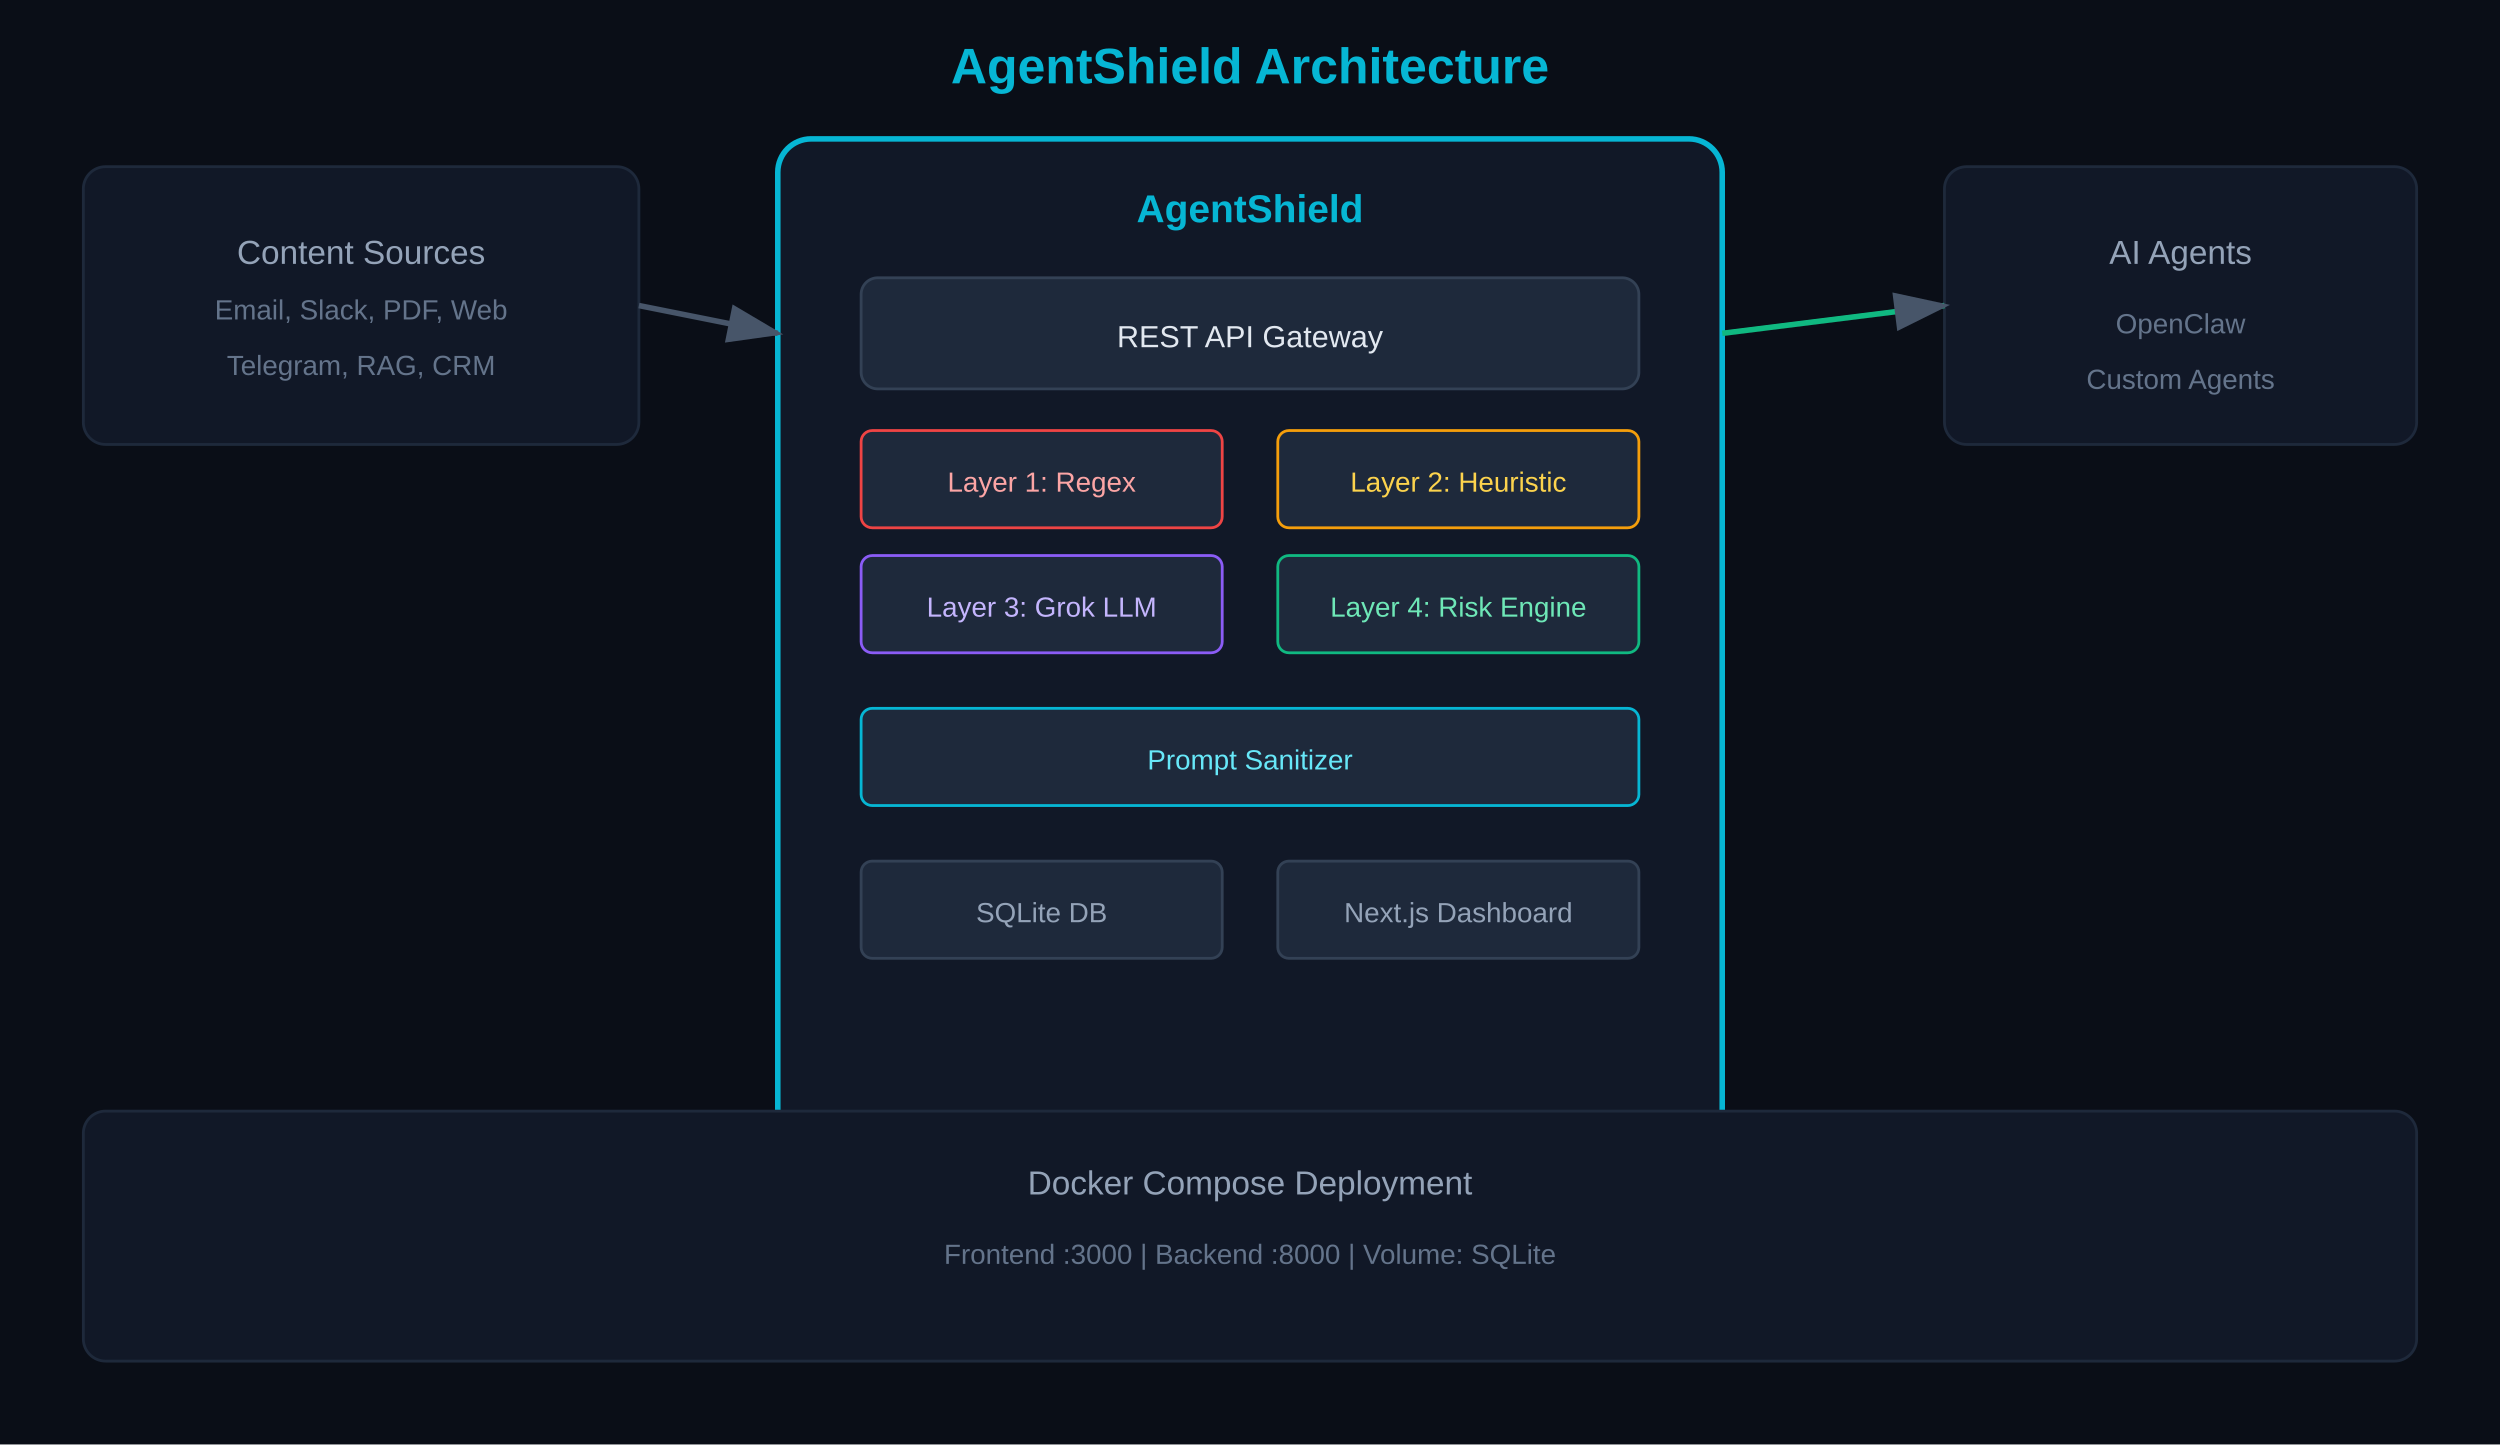
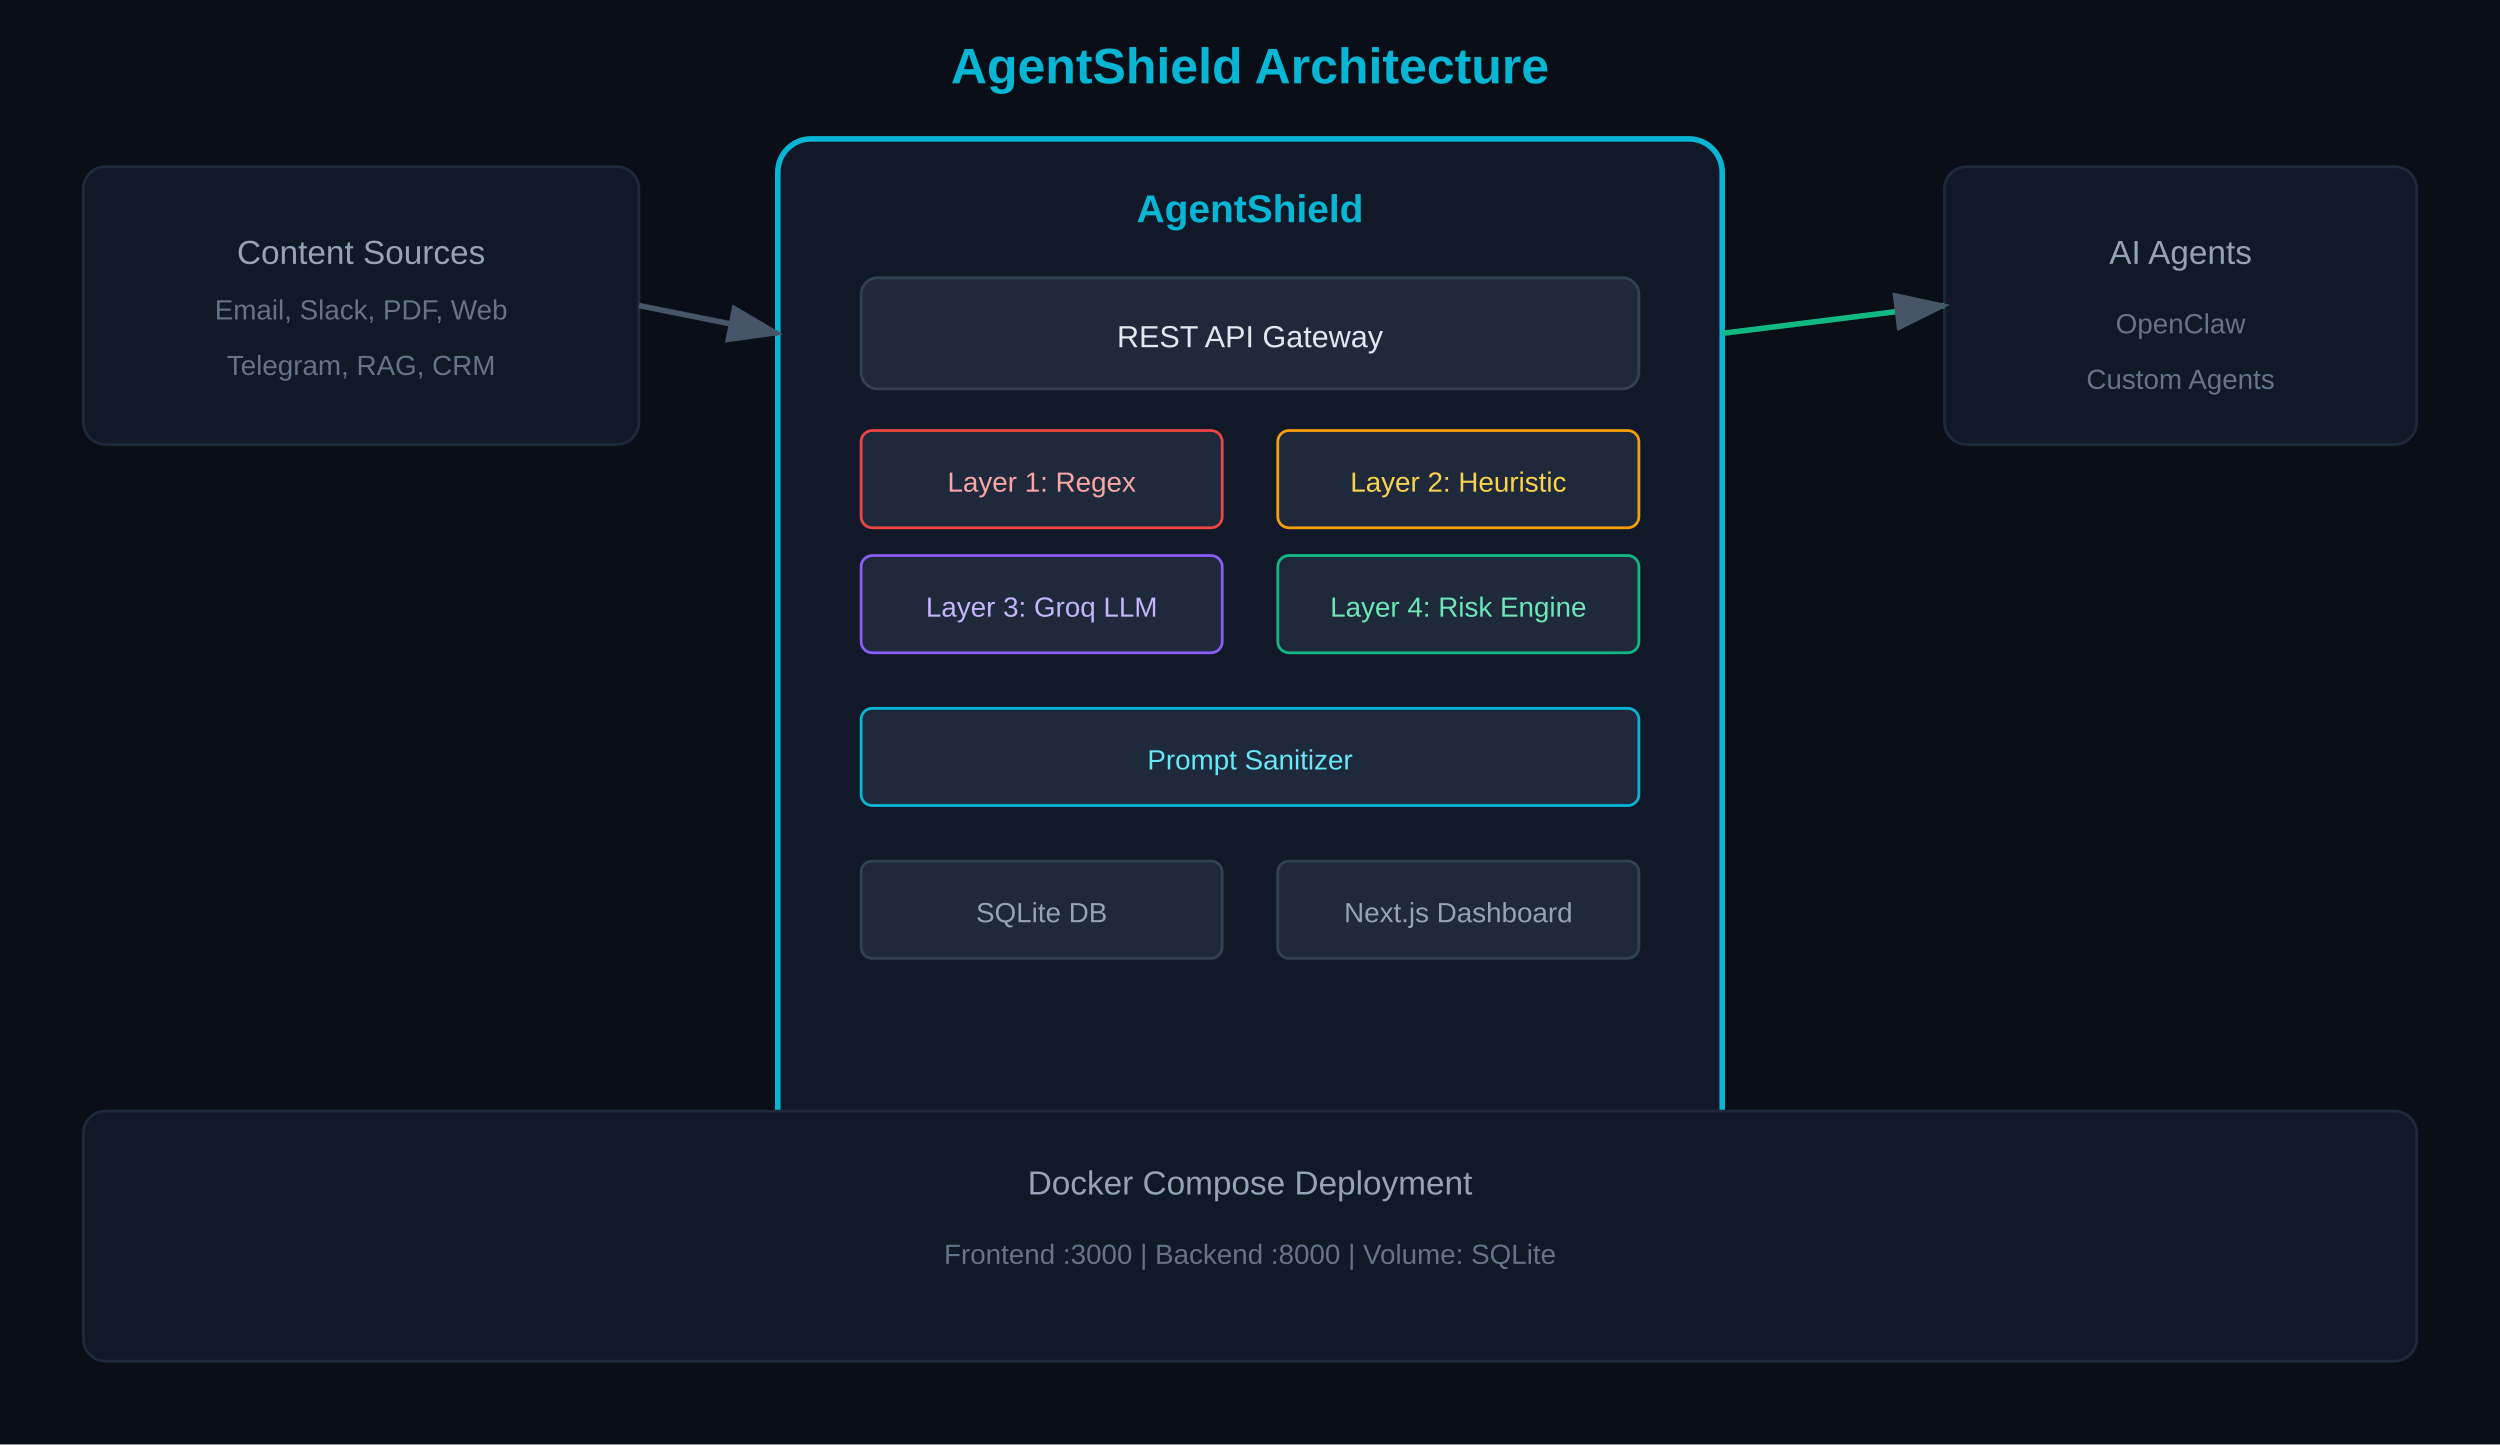
<svg xmlns="http://www.w3.org/2000/svg" viewBox="0 0 900 520" font-family="Arial, sans-serif">
  <rect width="900" height="520" fill="#0a0e17" />
  <text x="450" y="30" fill="#06b6d4" font-size="18" font-weight="bold" text-anchor="middle">AgentShield Architecture</text>
  <rect x="30" y="60" width="200" height="100" rx="8" fill="#111827" stroke="#1e293b" />
  <text x="130" y="95" fill="#94a3b8" font-size="12" text-anchor="middle">Content Sources</text>
  <text x="130" y="115" fill="#64748b" font-size="10" text-anchor="middle">Email, Slack, PDF, Web</text>
  <text x="130" y="135" fill="#64748b" font-size="10" text-anchor="middle">Telegram, RAG, CRM</text>
  <rect x="700" y="60" width="170" height="100" rx="8" fill="#111827" stroke="#1e293b" />
  <text x="785" y="95" fill="#94a3b8" font-size="12" text-anchor="middle">AI Agents</text>
  <text x="785" y="120" fill="#64748b" font-size="10" text-anchor="middle">OpenClaw</text>
  <text x="785" y="140" fill="#64748b" font-size="10" text-anchor="middle">Custom Agents</text>
  <rect x="280" y="50" width="340" height="380" rx="12" fill="#111827" stroke="#06b6d4" stroke-width="2" />
  <text x="450" y="80" fill="#06b6d4" font-size="14" font-weight="bold" text-anchor="middle">AgentShield</text>
  <rect x="310" y="100" width="280" height="40" rx="6" fill="#1e293b" stroke="#334155" />
  <text x="450" y="125" fill="#e2e8f0" font-size="11" text-anchor="middle">REST API Gateway</text>
  <rect x="310" y="155" width="130" height="35" rx="4" fill="#1e293b" stroke="#ef4444" />
  <text x="375" y="177" fill="#fca5a5" font-size="10" text-anchor="middle">Layer 1: Regex</text>
  <rect x="460" y="155" width="130" height="35" rx="4" fill="#1e293b" stroke="#f59e0b" />
  <text x="525" y="177" fill="#fcd34d" font-size="10" text-anchor="middle">Layer 2: Heuristic</text>
  <rect x="310" y="200" width="130" height="35" rx="4" fill="#1e293b" stroke="#8b5cf6" />
-   <text x="375" y="222" fill="#c4b5fd" font-size="10" text-anchor="middle">Layer 3: Grok LLM</text>
+   <text x="375" y="222" fill="#c4b5fd" font-size="10" text-anchor="middle">Layer 3: Groq LLM</text>
  <rect x="460" y="200" width="130" height="35" rx="4" fill="#1e293b" stroke="#10b981" />
  <text x="525" y="222" fill="#6ee7b7" font-size="10" text-anchor="middle">Layer 4: Risk Engine</text>
  <rect x="310" y="255" width="280" height="35" rx="4" fill="#1e293b" stroke="#06b6d4" />
  <text x="450" y="277" fill="#67e8f9" font-size="10" text-anchor="middle">Prompt Sanitizer</text>
  <rect x="310" y="310" width="130" height="35" rx="4" fill="#1e293b" stroke="#334155" />
  <text x="375" y="332" fill="#94a3b8" font-size="10" text-anchor="middle">SQLite DB</text>
  <rect x="460" y="310" width="130" height="35" rx="4" fill="#1e293b" stroke="#334155" />
  <text x="525" y="332" fill="#94a3b8" font-size="10" text-anchor="middle">Next.js Dashboard</text>
  <rect x="30" y="400" width="840" height="90" rx="8" fill="#111827" stroke="#1e293b" />
  <text x="450" y="430" fill="#94a3b8" font-size="12" text-anchor="middle">Docker Compose Deployment</text>
  <text x="450" y="455" fill="#64748b" font-size="10" text-anchor="middle">Frontend :3000  |  Backend :8000  |  Volume: SQLite</text>
  <line x1="230" y1="110" x2="280" y2="120" stroke="#475569" stroke-width="2" marker-end="url(#arrow)" />
  <line x1="620" y1="120" x2="700" y2="110" stroke="#10b981" stroke-width="2" marker-end="url(#arrow)" />
  <defs>
    <marker id="arrow" markerWidth="10" markerHeight="7" refX="9" refY="3.5" orient="auto">
      <polygon points="0 0, 10 3.5, 0 7" fill="#475569" />
    </marker>
  </defs>
</svg>
